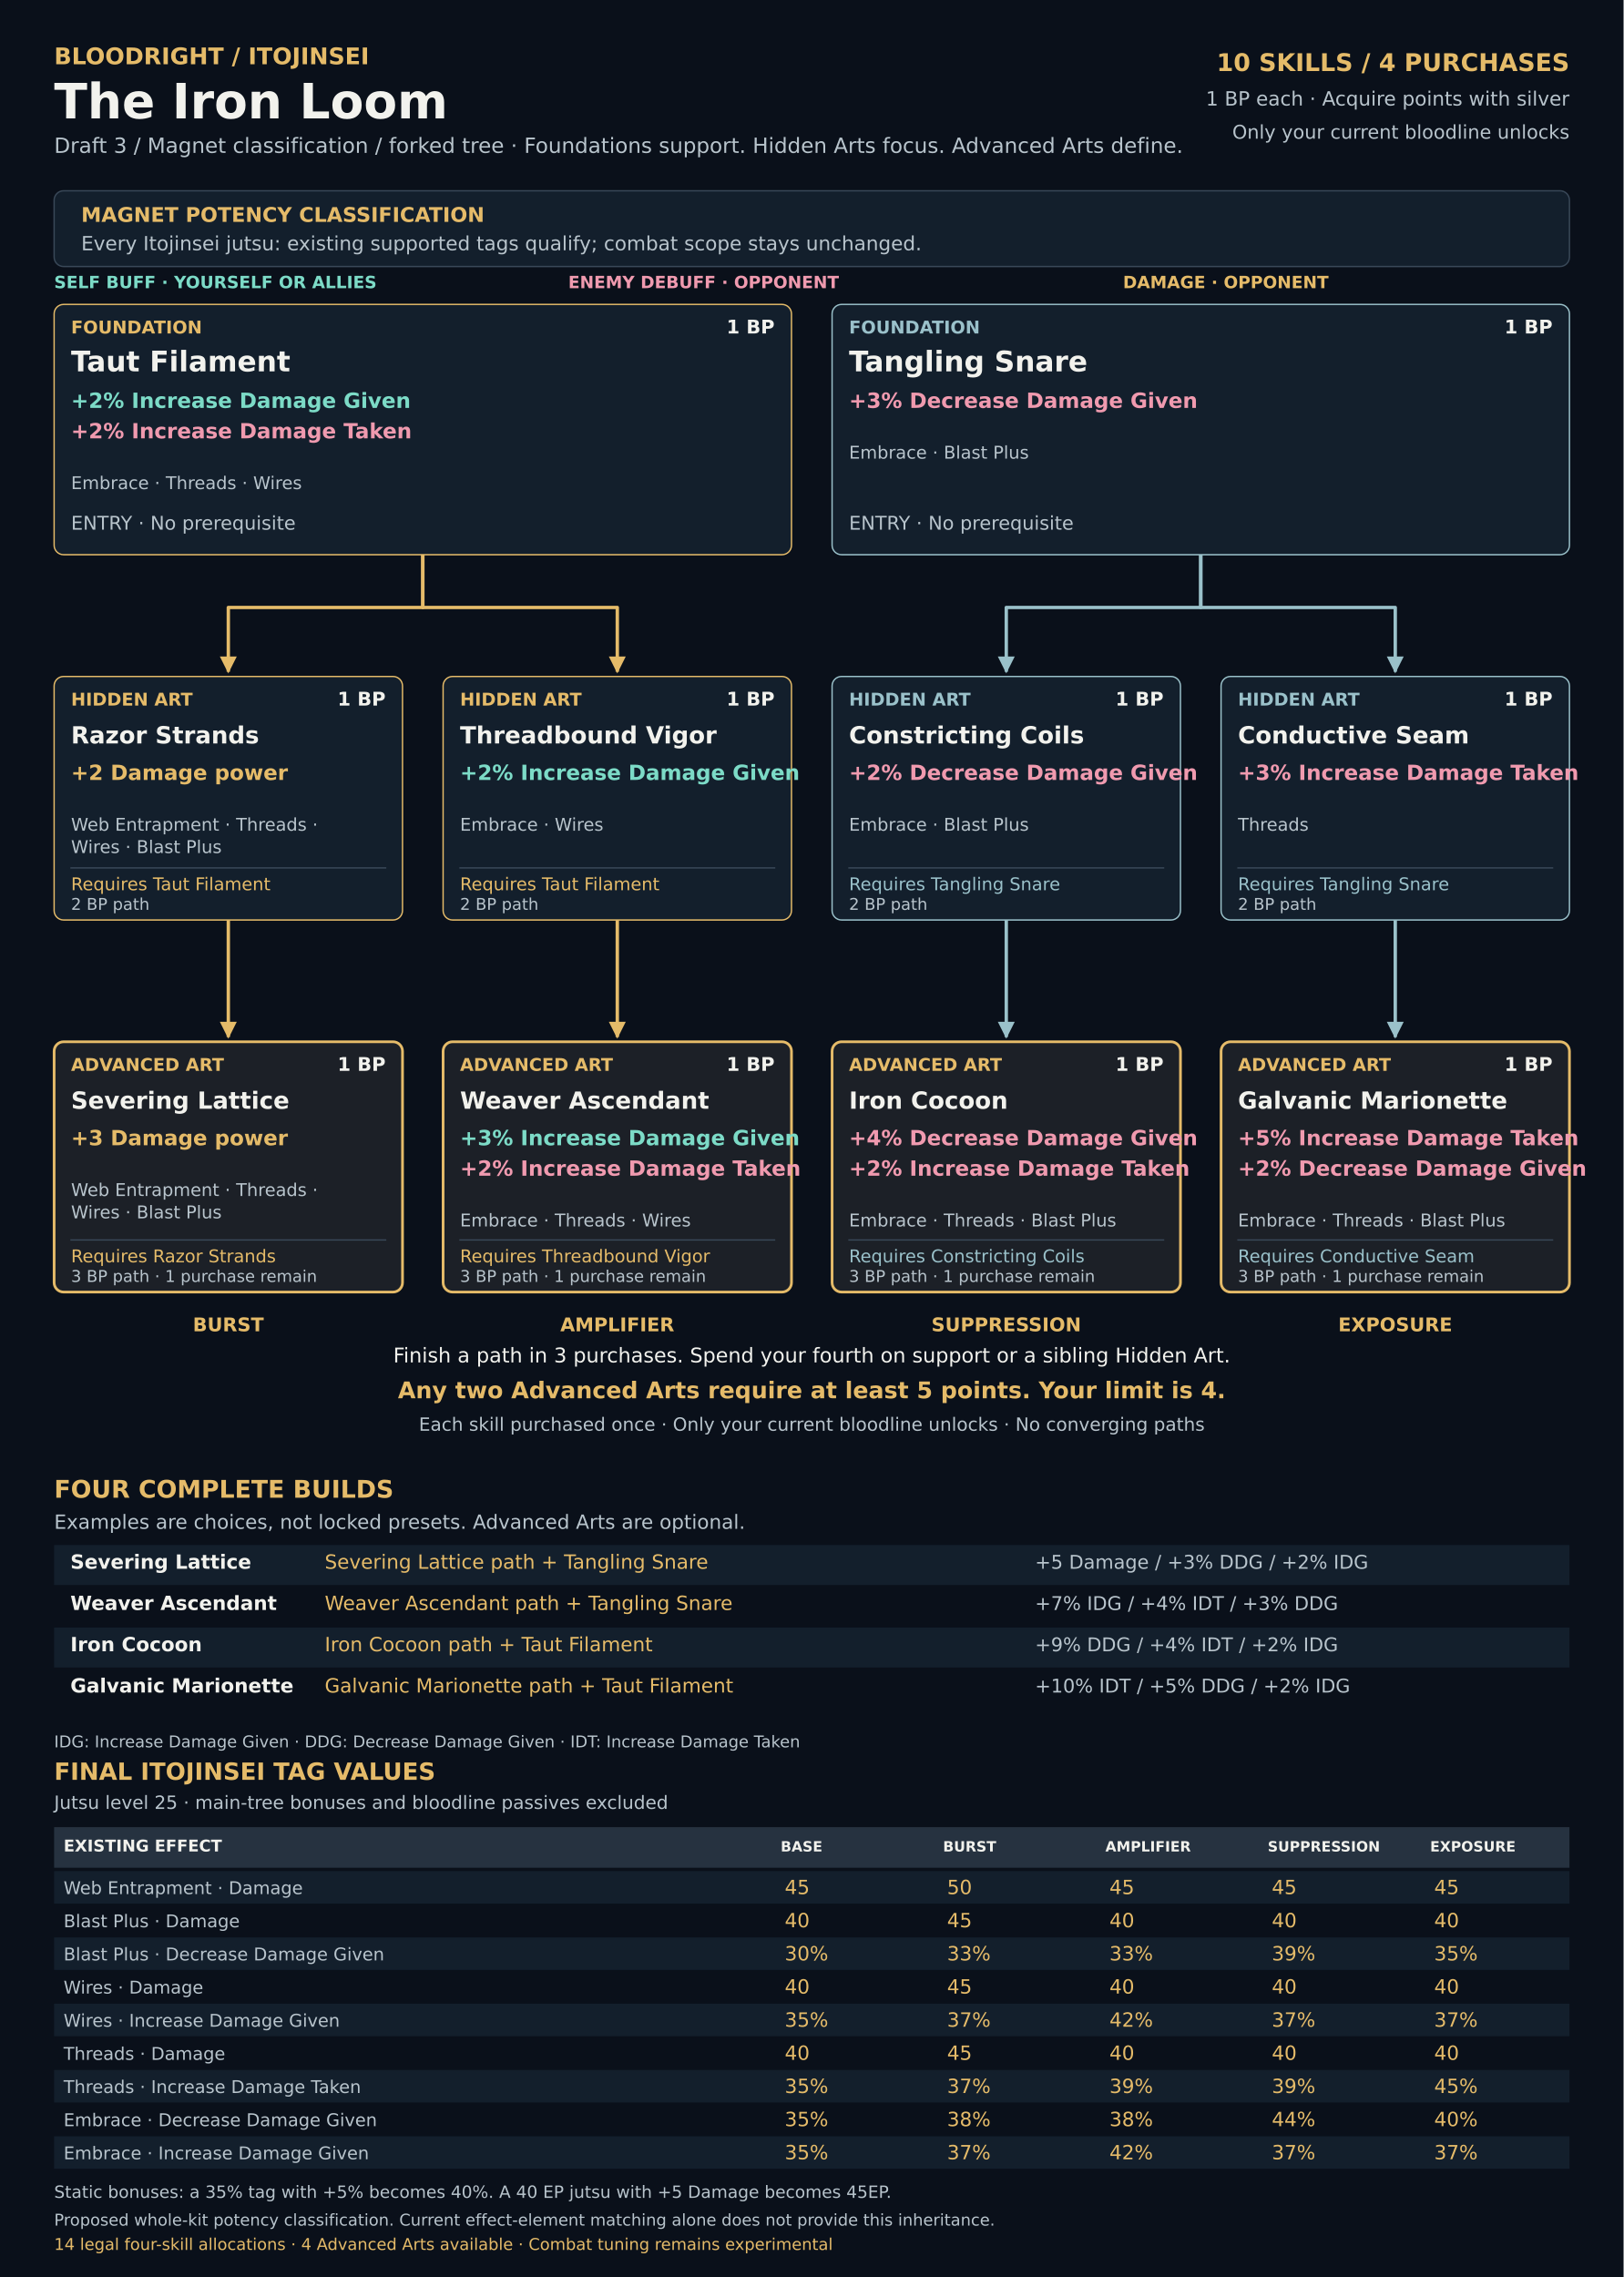
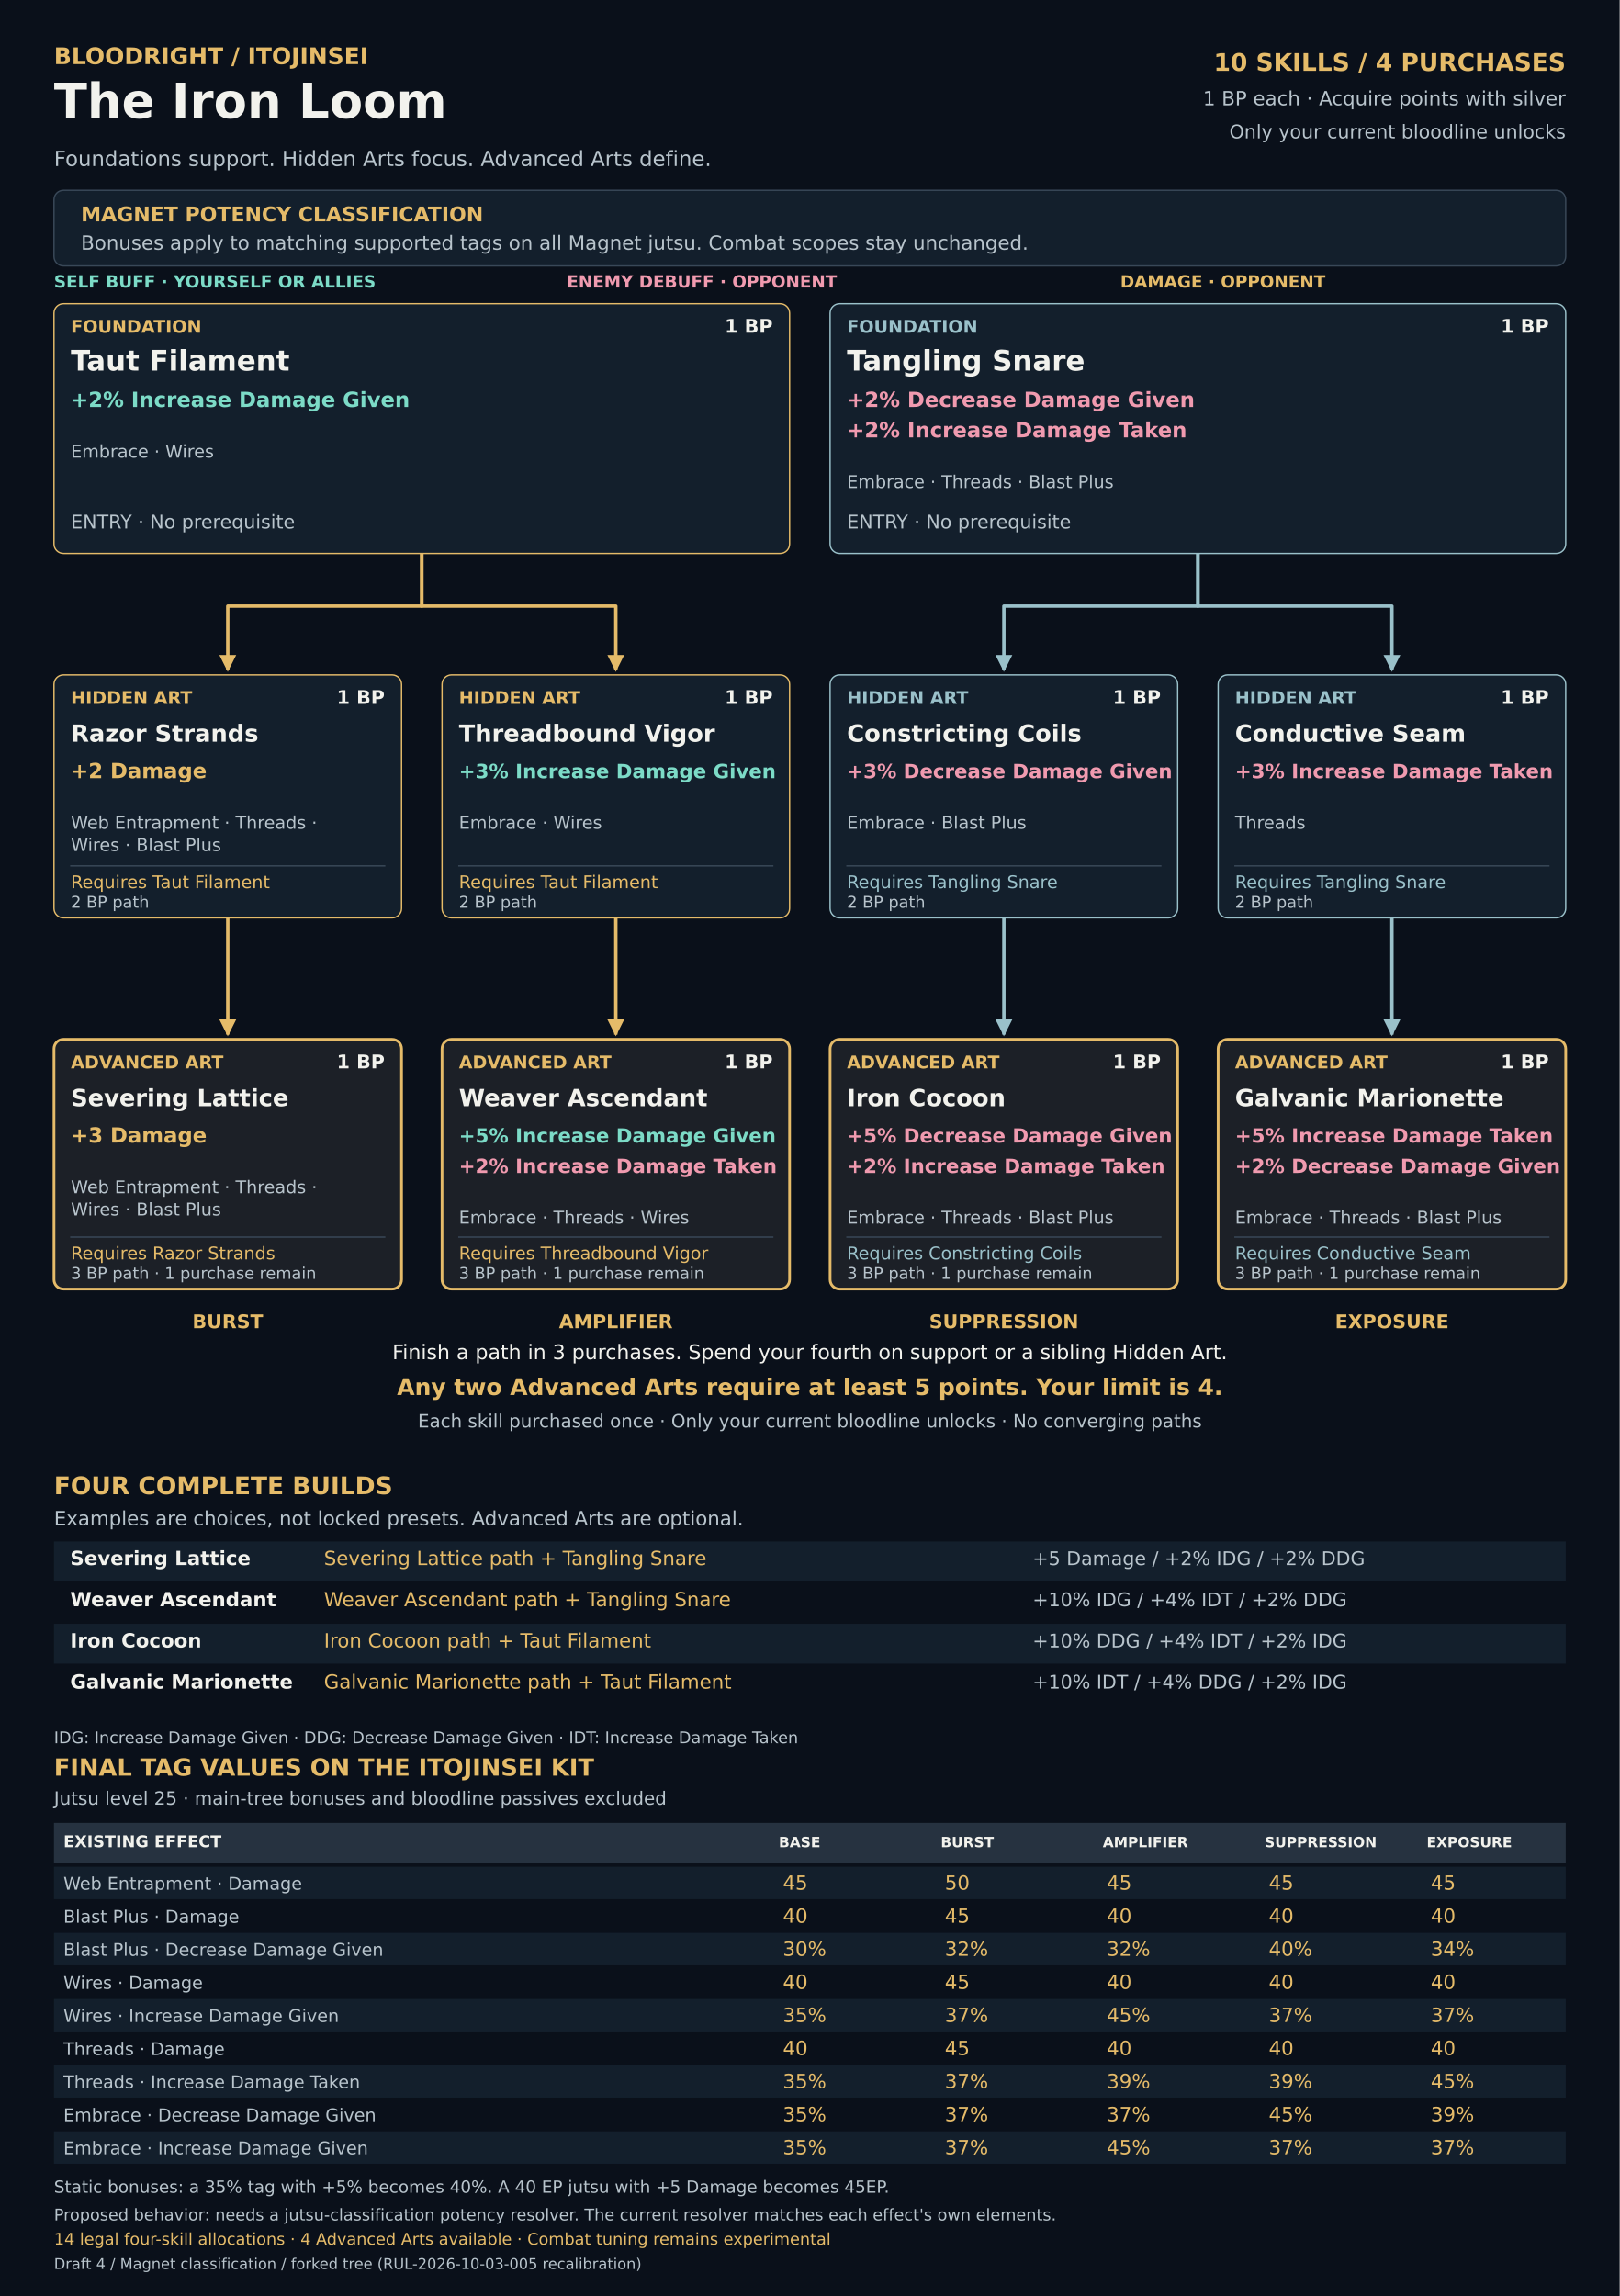
- <svg xmlns="http://www.w3.org/2000/svg" width="2400" height="3366" viewBox="0 0 2400 3366" role="img" aria-labelledby="title desc">
+ <svg xmlns="http://www.w3.org/2000/svg" width="2400" height="3402" viewBox="0 0 2400 3402" role="img" aria-labelledby="title desc">
  <defs>
    <marker id="arrow-0" viewBox="0 0 10 10" refX="9" refY="5" markerWidth="5" markerHeight="5" orient="auto">
      <path d="M0 0L10 5L0 10Z" fill="#e5bb69" />
    </marker>
    <marker id="arrow-1" viewBox="0 0 10 10" refX="9" refY="5" markerWidth="5" markerHeight="5" orient="auto">
      <path d="M0 0L10 5L0 10Z" fill="#9ac1ca" />
    </marker>
    <marker id="arrow-2" viewBox="0 0 10 10" refX="9" refY="5" markerWidth="5" markerHeight="5" orient="auto">
      <path d="M0 0L10 5L0 10Z" fill="#b8d98d" />
    </marker>
    <marker id="arrow-3" viewBox="0 0 10 10" refX="9" refY="5" markerWidth="5" markerHeight="5" orient="auto">
      <path d="M0 0L10 5L0 10Z" fill="#d9a6e0" />
    </marker>
  </defs>
  <g font-family="DejaVu Sans, sans-serif">
-     <rect x="0" y="0" width="2400" height="3366" rx="0" fill="#0a101a" />
+     <rect x="0" y="0" width="2400" height="3402" rx="0" fill="#0a101a" />
    <text x="80" y="95" font-size="34" font-weight="700" fill="#e5bb69" text-anchor="start">BLOODRIGHT / ITOJINSEI</text>
    <text x="80" y="175" font-size="72" font-weight="700" fill="#f2f2ed" text-anchor="start">The Iron Loom</text>
-     <text x="80" y="226" font-size="31" font-weight="400" fill="#b8c4cc" text-anchor="start">Draft 3 / Magnet classification / forked tree · Foundations support. Hidden Arts focus. Advanced Arts define.</text>
+     <text x="80" y="246" font-size="31" font-weight="400" fill="#b8c4cc" text-anchor="start">Foundations support. Hidden Arts focus. Advanced Arts define.</text>
    <text x="2320" y="105" font-size="36" font-weight="700" fill="#e5bb69" text-anchor="end">10 SKILLS  /  4 PURCHASES</text>
    <text x="2320" y="156" font-size="29" font-weight="400" fill="#b8c4cc" text-anchor="end">1 BP each · Acquire points with silver</text>
    <text x="2320" y="205" font-size="28" font-weight="400" fill="#b8c4cc" text-anchor="end">Only your current bloodline unlocks</text>
    <rect x="80" y="282" width="2240" height="112" rx="14" fill="#131f2c" stroke="#394858" stroke-width="2" />
    <text x="120" y="328" font-size="30" font-weight="700" fill="#e5bb69" text-anchor="start">MAGNET POTENCY CLASSIFICATION</text>
-     <text x="120" y="370" font-size="29" font-weight="400" fill="#b8c4cc" text-anchor="start">Every Itojinsei jutsu: existing supported tags qualify; combat scope stays unchanged.</text>
+     <text x="120" y="370" font-size="29" font-weight="400" fill="#b8c4cc" text-anchor="start">Bonuses apply to matching supported tags on all Magnet jutsu. Combat scopes stay unchanged.</text>
    <text x="80" y="426" font-size="25" font-weight="700" fill="#7cdbc7" text-anchor="start">SELF BUFF · YOURSELF OR ALLIES</text>
    <text x="840" y="426" font-size="25" font-weight="700" fill="#f09aaf" text-anchor="start">ENEMY DEBUFF · OPPONENT</text>
    <text x="1660" y="426" font-size="25" font-weight="700" fill="#e5bb69" text-anchor="start">DAMAGE · OPPONENT</text>
    <path id="edge-02-03" data-from="02" data-to="03" d="M337.5 1360 V1533" fill="none" stroke="#e5bb69" stroke-width="5" stroke-linejoin="round" marker-end="url(#arrow-0)" />
    <path id="edge-04-05" data-from="04" data-to="05" d="M912.5 1360 V1533" fill="none" stroke="#e5bb69" stroke-width="5" stroke-linejoin="round" marker-end="url(#arrow-0)" />
    <path id="edge-01-02" data-from="01" data-to="02" d="M625 820 V898 H337.5 V993" fill="none" stroke="#e5bb69" stroke-width="5" stroke-linejoin="round" marker-end="url(#arrow-0)" />
    <path id="edge-01-04" data-from="01" data-to="04" d="M625 820 V898 H912.5 V993" fill="none" stroke="#e5bb69" stroke-width="5" stroke-linejoin="round" marker-end="url(#arrow-0)" />
    <path id="edge-07-08" data-from="07" data-to="08" d="M1487.5 1360 V1533" fill="none" stroke="#9ac1ca" stroke-width="5" stroke-linejoin="round" marker-end="url(#arrow-1)" />
    <path id="edge-09-10" data-from="09" data-to="10" d="M2062.5 1360 V1533" fill="none" stroke="#9ac1ca" stroke-width="5" stroke-linejoin="round" marker-end="url(#arrow-1)" />
    <path id="edge-06-07" data-from="06" data-to="07" d="M1775 820 V898 H1487.5 V993" fill="none" stroke="#9ac1ca" stroke-width="5" stroke-linejoin="round" marker-end="url(#arrow-1)" />
    <path id="edge-06-09" data-from="06" data-to="09" d="M1775 820 V898 H2062.5 V993" fill="none" stroke="#9ac1ca" stroke-width="5" stroke-linejoin="round" marker-end="url(#arrow-1)" />
    <g id="node-01" data-cost="1" data-prerequisites="" data-potency-classification="Magnet">
      <rect x="80" y="450" width="1090" height="370" rx="14" fill="#131f2c" stroke="#e5bb69" stroke-width="2" />
      <text x="105.0" y="493" font-size="26" font-weight="700" fill="#e5bb69" text-anchor="start">FOUNDATION</text>
      <text x="1145.0" y="493" font-size="28" font-weight="700" fill="#f2f2ed" text-anchor="end">1 BP</text>
      <text x="105.0" y="549" font-size="42" font-weight="700" fill="#f2f2ed" text-anchor="start">Taut Filament</text>
      <text x="105.0" y="603" font-size="31" font-weight="700" fill="#7cdbc7" text-anchor="start">+2% Increase Damage Given</text>
-       <text x="105.0" y="648" font-size="31" font-weight="700" fill="#f09aaf" text-anchor="start">+2% Increase Damage Taken</text>
-       <text x="105.0" y="723" font-size="26" font-weight="400" fill="#b8c4cc" text-anchor="start">Embrace · Threads · Wires</text>
+       <text x="105.0" y="678" font-size="26" font-weight="400" fill="#b8c4cc" text-anchor="start">Embrace · Wires</text>
      <text x="105.0" y="783" font-size="28" font-weight="400" fill="#b8c4cc" text-anchor="start">ENTRY · No prerequisite</text>
    </g>
    <g id="node-06" data-cost="1" data-prerequisites="" data-potency-classification="Magnet">
      <rect x="1230" y="450" width="1090" height="370" rx="14" fill="#131f2c" stroke="#9ac1ca" stroke-width="2" />
      <text x="1255.0" y="493" font-size="26" font-weight="700" fill="#9ac1ca" text-anchor="start">FOUNDATION</text>
      <text x="2295.0" y="493" font-size="28" font-weight="700" fill="#f2f2ed" text-anchor="end">1 BP</text>
      <text x="1255.0" y="549" font-size="42" font-weight="700" fill="#f2f2ed" text-anchor="start">Tangling Snare</text>
-       <text x="1255.0" y="603" font-size="31" font-weight="700" fill="#f09aaf" text-anchor="start">+3% Decrease Damage Given</text>
-       <text x="1255.0" y="678" font-size="26" font-weight="400" fill="#b8c4cc" text-anchor="start">Embrace · Blast Plus</text>
+       <text x="1255.0" y="603" font-size="31" font-weight="700" fill="#f09aaf" text-anchor="start">+2% Decrease Damage Given</text>
+       <text x="1255.0" y="648" font-size="31" font-weight="700" fill="#f09aaf" text-anchor="start">+2% Increase Damage Taken</text>
+       <text x="1255.0" y="723" font-size="26" font-weight="400" fill="#b8c4cc" text-anchor="start">Embrace · Threads · Blast Plus</text>
      <text x="1255.0" y="783" font-size="28" font-weight="400" fill="#b8c4cc" text-anchor="start">ENTRY · No prerequisite</text>
    </g>
    <g id="node-02" data-cost="1" data-prerequisites="01" data-potency-classification="Magnet">
      <rect x="80" y="1000" width="515" height="360" rx="14" fill="#131f2c" stroke="#e5bb69" stroke-width="2" />
      <text x="105.0" y="1043" font-size="26" font-weight="700" fill="#e5bb69" text-anchor="start">HIDDEN ART</text>
      <text x="570.0" y="1043" font-size="28" font-weight="700" fill="#f2f2ed" text-anchor="end">1 BP</text>
      <text x="105.0" y="1099" font-size="35" font-weight="700" fill="#f2f2ed" text-anchor="start">Razor Strands</text>
-       <text x="105.0" y="1153" font-size="31" font-weight="700" fill="#e5bb69" text-anchor="start">+2 Damage power</text>
+       <text x="105.0" y="1153" font-size="31" font-weight="700" fill="#e5bb69" text-anchor="start">+2 Damage</text>
      <text x="105.0" y="1228" font-size="26" font-weight="400" fill="#b8c4cc" text-anchor="start">Web Entrapment · Threads ·</text>
      <text x="105.0" y="1261" font-size="26" font-weight="400" fill="#b8c4cc" text-anchor="start">Wires · Blast Plus</text>
      <path d="M104 1283 L571 1283" fill="none" stroke="#394858" stroke-width="2" />
      <text x="105.0" y="1316" font-size="26" font-weight="400" fill="#e5bb69" text-anchor="start">Requires Taut Filament</text>
      <text x="105.0" y="1345" font-size="24" font-weight="400" fill="#b8c4cc" text-anchor="start">2 BP path</text>
    </g>
    <g id="node-04" data-cost="1" data-prerequisites="01" data-potency-classification="Magnet">
      <rect x="655" y="1000" width="515" height="360" rx="14" fill="#131f2c" stroke="#e5bb69" stroke-width="2" />
      <text x="680.0" y="1043" font-size="26" font-weight="700" fill="#e5bb69" text-anchor="start">HIDDEN ART</text>
      <text x="1145.0" y="1043" font-size="28" font-weight="700" fill="#f2f2ed" text-anchor="end">1 BP</text>
      <text x="680.0" y="1099" font-size="35" font-weight="700" fill="#f2f2ed" text-anchor="start">Threadbound Vigor</text>
-       <text x="680.0" y="1153" font-size="31" font-weight="700" fill="#7cdbc7" text-anchor="start">+2% Increase Damage Given</text>
+       <text x="680.0" y="1153" font-size="29" font-weight="700" fill="#7cdbc7" text-anchor="start">+3% Increase Damage Given</text>
      <text x="680.0" y="1228" font-size="26" font-weight="400" fill="#b8c4cc" text-anchor="start">Embrace · Wires</text>
      <path d="M679 1283 L1146 1283" fill="none" stroke="#394858" stroke-width="2" />
      <text x="680.0" y="1316" font-size="26" font-weight="400" fill="#e5bb69" text-anchor="start">Requires Taut Filament</text>
      <text x="680.0" y="1345" font-size="24" font-weight="400" fill="#b8c4cc" text-anchor="start">2 BP path</text>
    </g>
    <g id="node-07" data-cost="1" data-prerequisites="06" data-potency-classification="Magnet">
      <rect x="1230" y="1000" width="515" height="360" rx="14" fill="#131f2c" stroke="#9ac1ca" stroke-width="2" />
      <text x="1255.0" y="1043" font-size="26" font-weight="700" fill="#9ac1ca" text-anchor="start">HIDDEN ART</text>
      <text x="1720.0" y="1043" font-size="28" font-weight="700" fill="#f2f2ed" text-anchor="end">1 BP</text>
      <text x="1255.0" y="1099" font-size="35" font-weight="700" fill="#f2f2ed" text-anchor="start">Constricting Coils</text>
-       <text x="1255.0" y="1153" font-size="31" font-weight="700" fill="#f09aaf" text-anchor="start">+2% Decrease Damage Given</text>
+       <text x="1255.0" y="1153" font-size="29" font-weight="700" fill="#f09aaf" text-anchor="start">+3% Decrease Damage Given</text>
      <text x="1255.0" y="1228" font-size="26" font-weight="400" fill="#b8c4cc" text-anchor="start">Embrace · Blast Plus</text>
      <path d="M1254 1283 L1721 1283" fill="none" stroke="#394858" stroke-width="2" />
      <text x="1255.0" y="1316" font-size="26" font-weight="400" fill="#9ac1ca" text-anchor="start">Requires Tangling Snare</text>
      <text x="1255.0" y="1345" font-size="24" font-weight="400" fill="#b8c4cc" text-anchor="start">2 BP path</text>
    </g>
    <g id="node-09" data-cost="1" data-prerequisites="06" data-potency-classification="Magnet">
      <rect x="1805" y="1000" width="515" height="360" rx="14" fill="#131f2c" stroke="#9ac1ca" stroke-width="2" />
      <text x="1830.0" y="1043" font-size="26" font-weight="700" fill="#9ac1ca" text-anchor="start">HIDDEN ART</text>
      <text x="2295.0" y="1043" font-size="28" font-weight="700" fill="#f2f2ed" text-anchor="end">1 BP</text>
      <text x="1830.0" y="1099" font-size="35" font-weight="700" fill="#f2f2ed" text-anchor="start">Conductive Seam</text>
-       <text x="1830.0" y="1153" font-size="31" font-weight="700" fill="#f09aaf" text-anchor="start">+3% Increase Damage Taken</text>
+       <text x="1830.0" y="1153" font-size="29" font-weight="700" fill="#f09aaf" text-anchor="start">+3% Increase Damage Taken</text>
      <text x="1830.0" y="1228" font-size="26" font-weight="400" fill="#b8c4cc" text-anchor="start">Threads</text>
      <path d="M1829 1283 L2296 1283" fill="none" stroke="#394858" stroke-width="2" />
      <text x="1830.0" y="1316" font-size="26" font-weight="400" fill="#9ac1ca" text-anchor="start">Requires Tangling Snare</text>
      <text x="1830.0" y="1345" font-size="24" font-weight="400" fill="#b8c4cc" text-anchor="start">2 BP path</text>
    </g>
    <g id="node-03" data-cost="1" data-prerequisites="02" data-potency-classification="Magnet">
      <rect x="80" y="1540" width="515" height="370" rx="14" fill="#1c2027" stroke="#e5bb69" stroke-width="4" />
      <text x="105.0" y="1583" font-size="26" font-weight="700" fill="#e5bb69" text-anchor="start">ADVANCED ART</text>
      <text x="570.0" y="1583" font-size="28" font-weight="700" fill="#f2f2ed" text-anchor="end">1 BP</text>
      <text x="105.0" y="1639" font-size="35" font-weight="700" fill="#f2f2ed" text-anchor="start">Severing Lattice</text>
-       <text x="105.0" y="1693" font-size="31" font-weight="700" fill="#e5bb69" text-anchor="start">+3 Damage power</text>
+       <text x="105.0" y="1693" font-size="31" font-weight="700" fill="#e5bb69" text-anchor="start">+3 Damage</text>
      <text x="105.0" y="1768" font-size="26" font-weight="400" fill="#b8c4cc" text-anchor="start">Web Entrapment · Threads ·</text>
      <text x="105.0" y="1801" font-size="26" font-weight="400" fill="#b8c4cc" text-anchor="start">Wires · Blast Plus</text>
      <path d="M104 1833 L571 1833" fill="none" stroke="#394858" stroke-width="2" />
      <text x="105.0" y="1866" font-size="26" font-weight="400" fill="#e5bb69" text-anchor="start">Requires Razor Strands</text>
      <text x="105.0" y="1895" font-size="24" font-weight="400" fill="#b8c4cc" text-anchor="start">3 BP path · 1 purchase remain</text>
    </g>
    <g id="node-05" data-cost="1" data-prerequisites="04" data-potency-classification="Magnet">
      <rect x="655" y="1540" width="515" height="370" rx="14" fill="#1c2027" stroke="#e5bb69" stroke-width="4" />
      <text x="680.0" y="1583" font-size="26" font-weight="700" fill="#e5bb69" text-anchor="start">ADVANCED ART</text>
      <text x="1145.0" y="1583" font-size="28" font-weight="700" fill="#f2f2ed" text-anchor="end">1 BP</text>
      <text x="680.0" y="1639" font-size="35" font-weight="700" fill="#f2f2ed" text-anchor="start">Weaver Ascendant</text>
-       <text x="680.0" y="1693" font-size="31" font-weight="700" fill="#7cdbc7" text-anchor="start">+3% Increase Damage Given</text>
-       <text x="680.0" y="1738" font-size="31" font-weight="700" fill="#f09aaf" text-anchor="start">+2% Increase Damage Taken</text>
+       <text x="680.0" y="1693" font-size="29" font-weight="700" fill="#7cdbc7" text-anchor="start">+5% Increase Damage Given</text>
+       <text x="680.0" y="1738" font-size="29" font-weight="700" fill="#f09aaf" text-anchor="start">+2% Increase Damage Taken</text>
      <text x="680.0" y="1813" font-size="26" font-weight="400" fill="#b8c4cc" text-anchor="start">Embrace · Threads · Wires</text>
      <path d="M679 1833 L1146 1833" fill="none" stroke="#394858" stroke-width="2" />
      <text x="680.0" y="1866" font-size="26" font-weight="400" fill="#e5bb69" text-anchor="start">Requires Threadbound Vigor</text>
      <text x="680.0" y="1895" font-size="24" font-weight="400" fill="#b8c4cc" text-anchor="start">3 BP path · 1 purchase remain</text>
    </g>
    <g id="node-08" data-cost="1" data-prerequisites="07" data-potency-classification="Magnet">
      <rect x="1230" y="1540" width="515" height="370" rx="14" fill="#1c2027" stroke="#e5bb69" stroke-width="4" />
      <text x="1255.0" y="1583" font-size="26" font-weight="700" fill="#e5bb69" text-anchor="start">ADVANCED ART</text>
      <text x="1720.0" y="1583" font-size="28" font-weight="700" fill="#f2f2ed" text-anchor="end">1 BP</text>
      <text x="1255.0" y="1639" font-size="35" font-weight="700" fill="#f2f2ed" text-anchor="start">Iron Cocoon</text>
-       <text x="1255.0" y="1693" font-size="31" font-weight="700" fill="#f09aaf" text-anchor="start">+4% Decrease Damage Given</text>
-       <text x="1255.0" y="1738" font-size="31" font-weight="700" fill="#f09aaf" text-anchor="start">+2% Increase Damage Taken</text>
+       <text x="1255.0" y="1693" font-size="29" font-weight="700" fill="#f09aaf" text-anchor="start">+5% Decrease Damage Given</text>
+       <text x="1255.0" y="1738" font-size="29" font-weight="700" fill="#f09aaf" text-anchor="start">+2% Increase Damage Taken</text>
      <text x="1255.0" y="1813" font-size="26" font-weight="400" fill="#b8c4cc" text-anchor="start">Embrace · Threads · Blast Plus</text>
      <path d="M1254 1833 L1721 1833" fill="none" stroke="#394858" stroke-width="2" />
      <text x="1255.0" y="1866" font-size="26" font-weight="400" fill="#9ac1ca" text-anchor="start">Requires Constricting Coils</text>
      <text x="1255.0" y="1895" font-size="24" font-weight="400" fill="#b8c4cc" text-anchor="start">3 BP path · 1 purchase remain</text>
    </g>
    <g id="node-10" data-cost="1" data-prerequisites="09" data-potency-classification="Magnet">
      <rect x="1805" y="1540" width="515" height="370" rx="14" fill="#1c2027" stroke="#e5bb69" stroke-width="4" />
      <text x="1830.0" y="1583" font-size="26" font-weight="700" fill="#e5bb69" text-anchor="start">ADVANCED ART</text>
      <text x="2295.0" y="1583" font-size="28" font-weight="700" fill="#f2f2ed" text-anchor="end">1 BP</text>
      <text x="1830.0" y="1639" font-size="35" font-weight="700" fill="#f2f2ed" text-anchor="start">Galvanic Marionette</text>
-       <text x="1830.0" y="1693" font-size="31" font-weight="700" fill="#f09aaf" text-anchor="start">+5% Increase Damage Taken</text>
-       <text x="1830.0" y="1738" font-size="31" font-weight="700" fill="#f09aaf" text-anchor="start">+2% Decrease Damage Given</text>
+       <text x="1830.0" y="1693" font-size="29" font-weight="700" fill="#f09aaf" text-anchor="start">+5% Increase Damage Taken</text>
+       <text x="1830.0" y="1738" font-size="29" font-weight="700" fill="#f09aaf" text-anchor="start">+2% Decrease Damage Given</text>
      <text x="1830.0" y="1813" font-size="26" font-weight="400" fill="#b8c4cc" text-anchor="start">Embrace · Threads · Blast Plus</text>
      <path d="M1829 1833 L2296 1833" fill="none" stroke="#394858" stroke-width="2" />
      <text x="1830.0" y="1866" font-size="26" font-weight="400" fill="#9ac1ca" text-anchor="start">Requires Conductive Seam</text>
      <text x="1830.0" y="1895" font-size="24" font-weight="400" fill="#b8c4cc" text-anchor="start">3 BP path · 1 purchase remain</text>
    </g>
    <text x="337.5" y="1968" font-size="28" font-weight="700" fill="#e5bb69" text-anchor="middle">BURST</text>
    <text x="912.5" y="1968" font-size="28" font-weight="700" fill="#e5bb69" text-anchor="middle">AMPLIFIER</text>
    <text x="1487.5" y="1968" font-size="28" font-weight="700" fill="#e5bb69" text-anchor="middle">SUPPRESSION</text>
    <text x="2062.5" y="1968" font-size="28" font-weight="700" fill="#e5bb69" text-anchor="middle">EXPOSURE</text>
    <text x="1200.0" y="2014" font-size="30" font-weight="400" fill="#f2f2ed" text-anchor="middle">Finish a path in 3 purchases. Spend your fourth on support or a sibling Hidden Art.</text>
    <text x="1200.0" y="2067" font-size="34" font-weight="700" fill="#e5bb69" text-anchor="middle">Any two Advanced Arts require at least 5 points. Your limit is 4.</text>
    <text x="1200.0" y="2115" font-size="27" font-weight="400" fill="#b8c4cc" text-anchor="middle">Each skill purchased once · Only your current bloodline unlocks · No converging paths</text>
    <text x="80" y="2214" font-size="36" font-weight="700" fill="#e5bb69" text-anchor="start">FOUR COMPLETE BUILDS</text>
    <text x="80" y="2260" font-size="29" font-weight="400" fill="#b8c4cc" text-anchor="start">Examples are choices, not locked presets. Advanced Arts are optional.</text>
    <rect x="80" y="2284" width="2240" height="59" rx="0" fill="#131f2c" />
    <text x="104" y="2319" font-size="29" font-weight="700" fill="#f2f2ed" text-anchor="start">Severing Lattice</text>
    <text x="480" y="2319" font-size="29" font-weight="400" fill="#e5bb69" text-anchor="start">Severing Lattice path + Tangling Snare</text>
-     <text x="1530" y="2319" font-size="28" font-weight="400" fill="#b8c4cc" text-anchor="start">+5 Damage / +3% DDG / +2% IDG</text>
+     <text x="1530" y="2319" font-size="28" font-weight="400" fill="#b8c4cc" text-anchor="start">+5 Damage / +2% IDG / +2% DDG</text>
    <rect x="80" y="2345" width="2240" height="59" rx="0" fill="#0a101a" />
    <text x="104" y="2380" font-size="29" font-weight="700" fill="#f2f2ed" text-anchor="start">Weaver Ascendant</text>
    <text x="480" y="2380" font-size="29" font-weight="400" fill="#e5bb69" text-anchor="start">Weaver Ascendant path + Tangling Snare</text>
-     <text x="1530" y="2380" font-size="28" font-weight="400" fill="#b8c4cc" text-anchor="start">+7% IDG / +4% IDT / +3% DDG</text>
+     <text x="1530" y="2380" font-size="28" font-weight="400" fill="#b8c4cc" text-anchor="start">+10% IDG / +4% IDT / +2% DDG</text>
    <rect x="80" y="2406" width="2240" height="59" rx="0" fill="#131f2c" />
    <text x="104" y="2441" font-size="29" font-weight="700" fill="#f2f2ed" text-anchor="start">Iron Cocoon</text>
    <text x="480" y="2441" font-size="29" font-weight="400" fill="#e5bb69" text-anchor="start">Iron Cocoon path + Taut Filament</text>
-     <text x="1530" y="2441" font-size="28" font-weight="400" fill="#b8c4cc" text-anchor="start">+9% DDG / +4% IDT / +2% IDG</text>
+     <text x="1530" y="2441" font-size="28" font-weight="400" fill="#b8c4cc" text-anchor="start">+10% DDG / +4% IDT / +2% IDG</text>
    <rect x="80" y="2467" width="2240" height="59" rx="0" fill="#0a101a" />
    <text x="104" y="2502" font-size="29" font-weight="700" fill="#f2f2ed" text-anchor="start">Galvanic Marionette</text>
    <text x="480" y="2502" font-size="29" font-weight="400" fill="#e5bb69" text-anchor="start">Galvanic Marionette path + Taut Filament</text>
-     <text x="1530" y="2502" font-size="28" font-weight="400" fill="#b8c4cc" text-anchor="start">+10% IDT / +5% DDG / +2% IDG</text>
+     <text x="1530" y="2502" font-size="28" font-weight="400" fill="#b8c4cc" text-anchor="start">+10% IDT / +4% DDG / +2% IDG</text>
    <text x="80" y="2583" font-size="24" font-weight="400" fill="#b8c4cc" text-anchor="start">IDG: Increase Damage Given · DDG: Decrease Damage Given · IDT: Increase Damage Taken</text>
-     <text x="80" y="2631" font-size="35" font-weight="700" fill="#e5bb69" text-anchor="start">FINAL ITOJINSEI TAG VALUES</text>
+     <text x="80" y="2631" font-size="35" font-weight="700" fill="#e5bb69" text-anchor="start">FINAL TAG VALUES ON THE ITOJINSEI KIT</text>
    <text x="80" y="2674" font-size="27" font-weight="400" fill="#b8c4cc" text-anchor="start">Jutsu level 25 · main-tree bonuses and bloodline passives excluded</text>
    <rect x="80" y="2701" width="2240" height="60" rx="0" fill="#263240" />
    <text x="94" y="2737" font-size="24" font-weight="700" fill="#f2f2ed" text-anchor="start">EXISTING EFFECT</text>
    <text x="1154.0" y="2737" font-size="21" font-weight="700" fill="#f2f2ed" text-anchor="start">BASE</text>
    <text x="1394.0" y="2737" font-size="21" font-weight="700" fill="#f2f2ed" text-anchor="start">BURST</text>
    <text x="1634.0" y="2737" font-size="21" font-weight="700" fill="#f2f2ed" text-anchor="start">AMPLIFIER</text>
    <text x="1874.0" y="2737" font-size="21" font-weight="700" fill="#f2f2ed" text-anchor="start">SUPPRESSION</text>
    <text x="2114.0" y="2737" font-size="21" font-weight="700" fill="#f2f2ed" text-anchor="start">EXPOSURE</text>
    <rect x="80" y="2766" width="2240" height="48" rx="0" fill="#131f2c" />
    <text x="94" y="2800" font-size="26" font-weight="400" fill="#b8c4cc" text-anchor="start">Web Entrapment · Damage</text>
    <text x="1160.0" y="2800" font-size="29" font-weight="400" fill="#e5bb69" text-anchor="start">45</text>
    <text x="1400.0" y="2800" font-size="29" font-weight="400" fill="#e5bb69" text-anchor="start">50</text>
    <text x="1640.0" y="2800" font-size="29" font-weight="400" fill="#e5bb69" text-anchor="start">45</text>
    <text x="1880.0" y="2800" font-size="29" font-weight="400" fill="#e5bb69" text-anchor="start">45</text>
    <text x="2120.0" y="2800" font-size="29" font-weight="400" fill="#e5bb69" text-anchor="start">45</text>
    <text x="94" y="2849" font-size="26" font-weight="400" fill="#b8c4cc" text-anchor="start">Blast Plus · Damage</text>
    <text x="1160.0" y="2849" font-size="29" font-weight="400" fill="#e5bb69" text-anchor="start">40</text>
    <text x="1400.0" y="2849" font-size="29" font-weight="400" fill="#e5bb69" text-anchor="start">45</text>
    <text x="1640.0" y="2849" font-size="29" font-weight="400" fill="#e5bb69" text-anchor="start">40</text>
    <text x="1880.0" y="2849" font-size="29" font-weight="400" fill="#e5bb69" text-anchor="start">40</text>
    <text x="2120.0" y="2849" font-size="29" font-weight="400" fill="#e5bb69" text-anchor="start">40</text>
    <rect x="80" y="2864" width="2240" height="48" rx="0" fill="#131f2c" />
    <text x="94" y="2898" font-size="26" font-weight="400" fill="#b8c4cc" text-anchor="start">Blast Plus · Decrease Damage Given</text>
    <text x="1160.0" y="2898" font-size="29" font-weight="400" fill="#e5bb69" text-anchor="start">30%</text>
-     <text x="1400.0" y="2898" font-size="29" font-weight="400" fill="#e5bb69" text-anchor="start">33%</text>
-     <text x="1640.0" y="2898" font-size="29" font-weight="400" fill="#e5bb69" text-anchor="start">33%</text>
-     <text x="1880.0" y="2898" font-size="29" font-weight="400" fill="#e5bb69" text-anchor="start">39%</text>
-     <text x="2120.0" y="2898" font-size="29" font-weight="400" fill="#e5bb69" text-anchor="start">35%</text>
+     <text x="1400.0" y="2898" font-size="29" font-weight="400" fill="#e5bb69" text-anchor="start">32%</text>
+     <text x="1640.0" y="2898" font-size="29" font-weight="400" fill="#e5bb69" text-anchor="start">32%</text>
+     <text x="1880.0" y="2898" font-size="29" font-weight="400" fill="#e5bb69" text-anchor="start">40%</text>
+     <text x="2120.0" y="2898" font-size="29" font-weight="400" fill="#e5bb69" text-anchor="start">34%</text>
    <text x="94" y="2947" font-size="26" font-weight="400" fill="#b8c4cc" text-anchor="start">Wires · Damage</text>
    <text x="1160.0" y="2947" font-size="29" font-weight="400" fill="#e5bb69" text-anchor="start">40</text>
    <text x="1400.0" y="2947" font-size="29" font-weight="400" fill="#e5bb69" text-anchor="start">45</text>
    <text x="1640.0" y="2947" font-size="29" font-weight="400" fill="#e5bb69" text-anchor="start">40</text>
    <text x="1880.0" y="2947" font-size="29" font-weight="400" fill="#e5bb69" text-anchor="start">40</text>
    <text x="2120.0" y="2947" font-size="29" font-weight="400" fill="#e5bb69" text-anchor="start">40</text>
    <rect x="80" y="2962" width="2240" height="48" rx="0" fill="#131f2c" />
    <text x="94" y="2996" font-size="26" font-weight="400" fill="#b8c4cc" text-anchor="start">Wires · Increase Damage Given</text>
    <text x="1160.0" y="2996" font-size="29" font-weight="400" fill="#e5bb69" text-anchor="start">35%</text>
    <text x="1400.0" y="2996" font-size="29" font-weight="400" fill="#e5bb69" text-anchor="start">37%</text>
-     <text x="1640.0" y="2996" font-size="29" font-weight="400" fill="#e5bb69" text-anchor="start">42%</text>
+     <text x="1640.0" y="2996" font-size="29" font-weight="400" fill="#e5bb69" text-anchor="start">45%</text>
    <text x="1880.0" y="2996" font-size="29" font-weight="400" fill="#e5bb69" text-anchor="start">37%</text>
    <text x="2120.0" y="2996" font-size="29" font-weight="400" fill="#e5bb69" text-anchor="start">37%</text>
    <text x="94" y="3045" font-size="26" font-weight="400" fill="#b8c4cc" text-anchor="start">Threads · Damage</text>
    <text x="1160.0" y="3045" font-size="29" font-weight="400" fill="#e5bb69" text-anchor="start">40</text>
    <text x="1400.0" y="3045" font-size="29" font-weight="400" fill="#e5bb69" text-anchor="start">45</text>
    <text x="1640.0" y="3045" font-size="29" font-weight="400" fill="#e5bb69" text-anchor="start">40</text>
    <text x="1880.0" y="3045" font-size="29" font-weight="400" fill="#e5bb69" text-anchor="start">40</text>
    <text x="2120.0" y="3045" font-size="29" font-weight="400" fill="#e5bb69" text-anchor="start">40</text>
    <rect x="80" y="3060" width="2240" height="48" rx="0" fill="#131f2c" />
    <text x="94" y="3094" font-size="26" font-weight="400" fill="#b8c4cc" text-anchor="start">Threads · Increase Damage Taken</text>
    <text x="1160.0" y="3094" font-size="29" font-weight="400" fill="#e5bb69" text-anchor="start">35%</text>
    <text x="1400.0" y="3094" font-size="29" font-weight="400" fill="#e5bb69" text-anchor="start">37%</text>
    <text x="1640.0" y="3094" font-size="29" font-weight="400" fill="#e5bb69" text-anchor="start">39%</text>
    <text x="1880.0" y="3094" font-size="29" font-weight="400" fill="#e5bb69" text-anchor="start">39%</text>
    <text x="2120.0" y="3094" font-size="29" font-weight="400" fill="#e5bb69" text-anchor="start">45%</text>
    <text x="94" y="3143" font-size="26" font-weight="400" fill="#b8c4cc" text-anchor="start">Embrace · Decrease Damage Given</text>
    <text x="1160.0" y="3143" font-size="29" font-weight="400" fill="#e5bb69" text-anchor="start">35%</text>
-     <text x="1400.0" y="3143" font-size="29" font-weight="400" fill="#e5bb69" text-anchor="start">38%</text>
-     <text x="1640.0" y="3143" font-size="29" font-weight="400" fill="#e5bb69" text-anchor="start">38%</text>
-     <text x="1880.0" y="3143" font-size="29" font-weight="400" fill="#e5bb69" text-anchor="start">44%</text>
-     <text x="2120.0" y="3143" font-size="29" font-weight="400" fill="#e5bb69" text-anchor="start">40%</text>
+     <text x="1400.0" y="3143" font-size="29" font-weight="400" fill="#e5bb69" text-anchor="start">37%</text>
+     <text x="1640.0" y="3143" font-size="29" font-weight="400" fill="#e5bb69" text-anchor="start">37%</text>
+     <text x="1880.0" y="3143" font-size="29" font-weight="400" fill="#e5bb69" text-anchor="start">45%</text>
+     <text x="2120.0" y="3143" font-size="29" font-weight="400" fill="#e5bb69" text-anchor="start">39%</text>
    <rect x="80" y="3158" width="2240" height="48" rx="0" fill="#131f2c" />
    <text x="94" y="3192" font-size="26" font-weight="400" fill="#b8c4cc" text-anchor="start">Embrace · Increase Damage Given</text>
    <text x="1160.0" y="3192" font-size="29" font-weight="400" fill="#e5bb69" text-anchor="start">35%</text>
    <text x="1400.0" y="3192" font-size="29" font-weight="400" fill="#e5bb69" text-anchor="start">37%</text>
-     <text x="1640.0" y="3192" font-size="29" font-weight="400" fill="#e5bb69" text-anchor="start">42%</text>
+     <text x="1640.0" y="3192" font-size="29" font-weight="400" fill="#e5bb69" text-anchor="start">45%</text>
    <text x="1880.0" y="3192" font-size="29" font-weight="400" fill="#e5bb69" text-anchor="start">37%</text>
    <text x="2120.0" y="3192" font-size="29" font-weight="400" fill="#e5bb69" text-anchor="start">37%</text>
    <text x="80" y="3249" font-size="25" font-weight="400" fill="#b8c4cc" text-anchor="start">Static bonuses: a 35% tag with +5% becomes 40%. A 40 EP jutsu with +5 Damage becomes 45EP.</text>
-     <text x="80" y="3290" font-size="24" font-weight="400" fill="#b8c4cc" text-anchor="start">Proposed whole-kit potency classification. Current effect-element matching alone does not provide this inheritance.</text>
+     <text x="80" y="3290" font-size="24" font-weight="400" fill="#b8c4cc" text-anchor="start">Proposed behavior: needs a jutsu-classification potency resolver. The current resolver matches each effect's own elements.</text>
    <text x="80" y="3326" font-size="24" font-weight="400" fill="#e5bb69" text-anchor="start">14 legal four-skill allocations · 4 Advanced Arts available · Combat tuning remains experimental</text>
+     <text x="80" y="3362" font-size="22" font-weight="400" fill="#b8c4cc" text-anchor="start">Draft 4 / Magnet classification / forked tree (RUL-2026-10-03-005 recalibration)</text>
  </g>
</svg>
